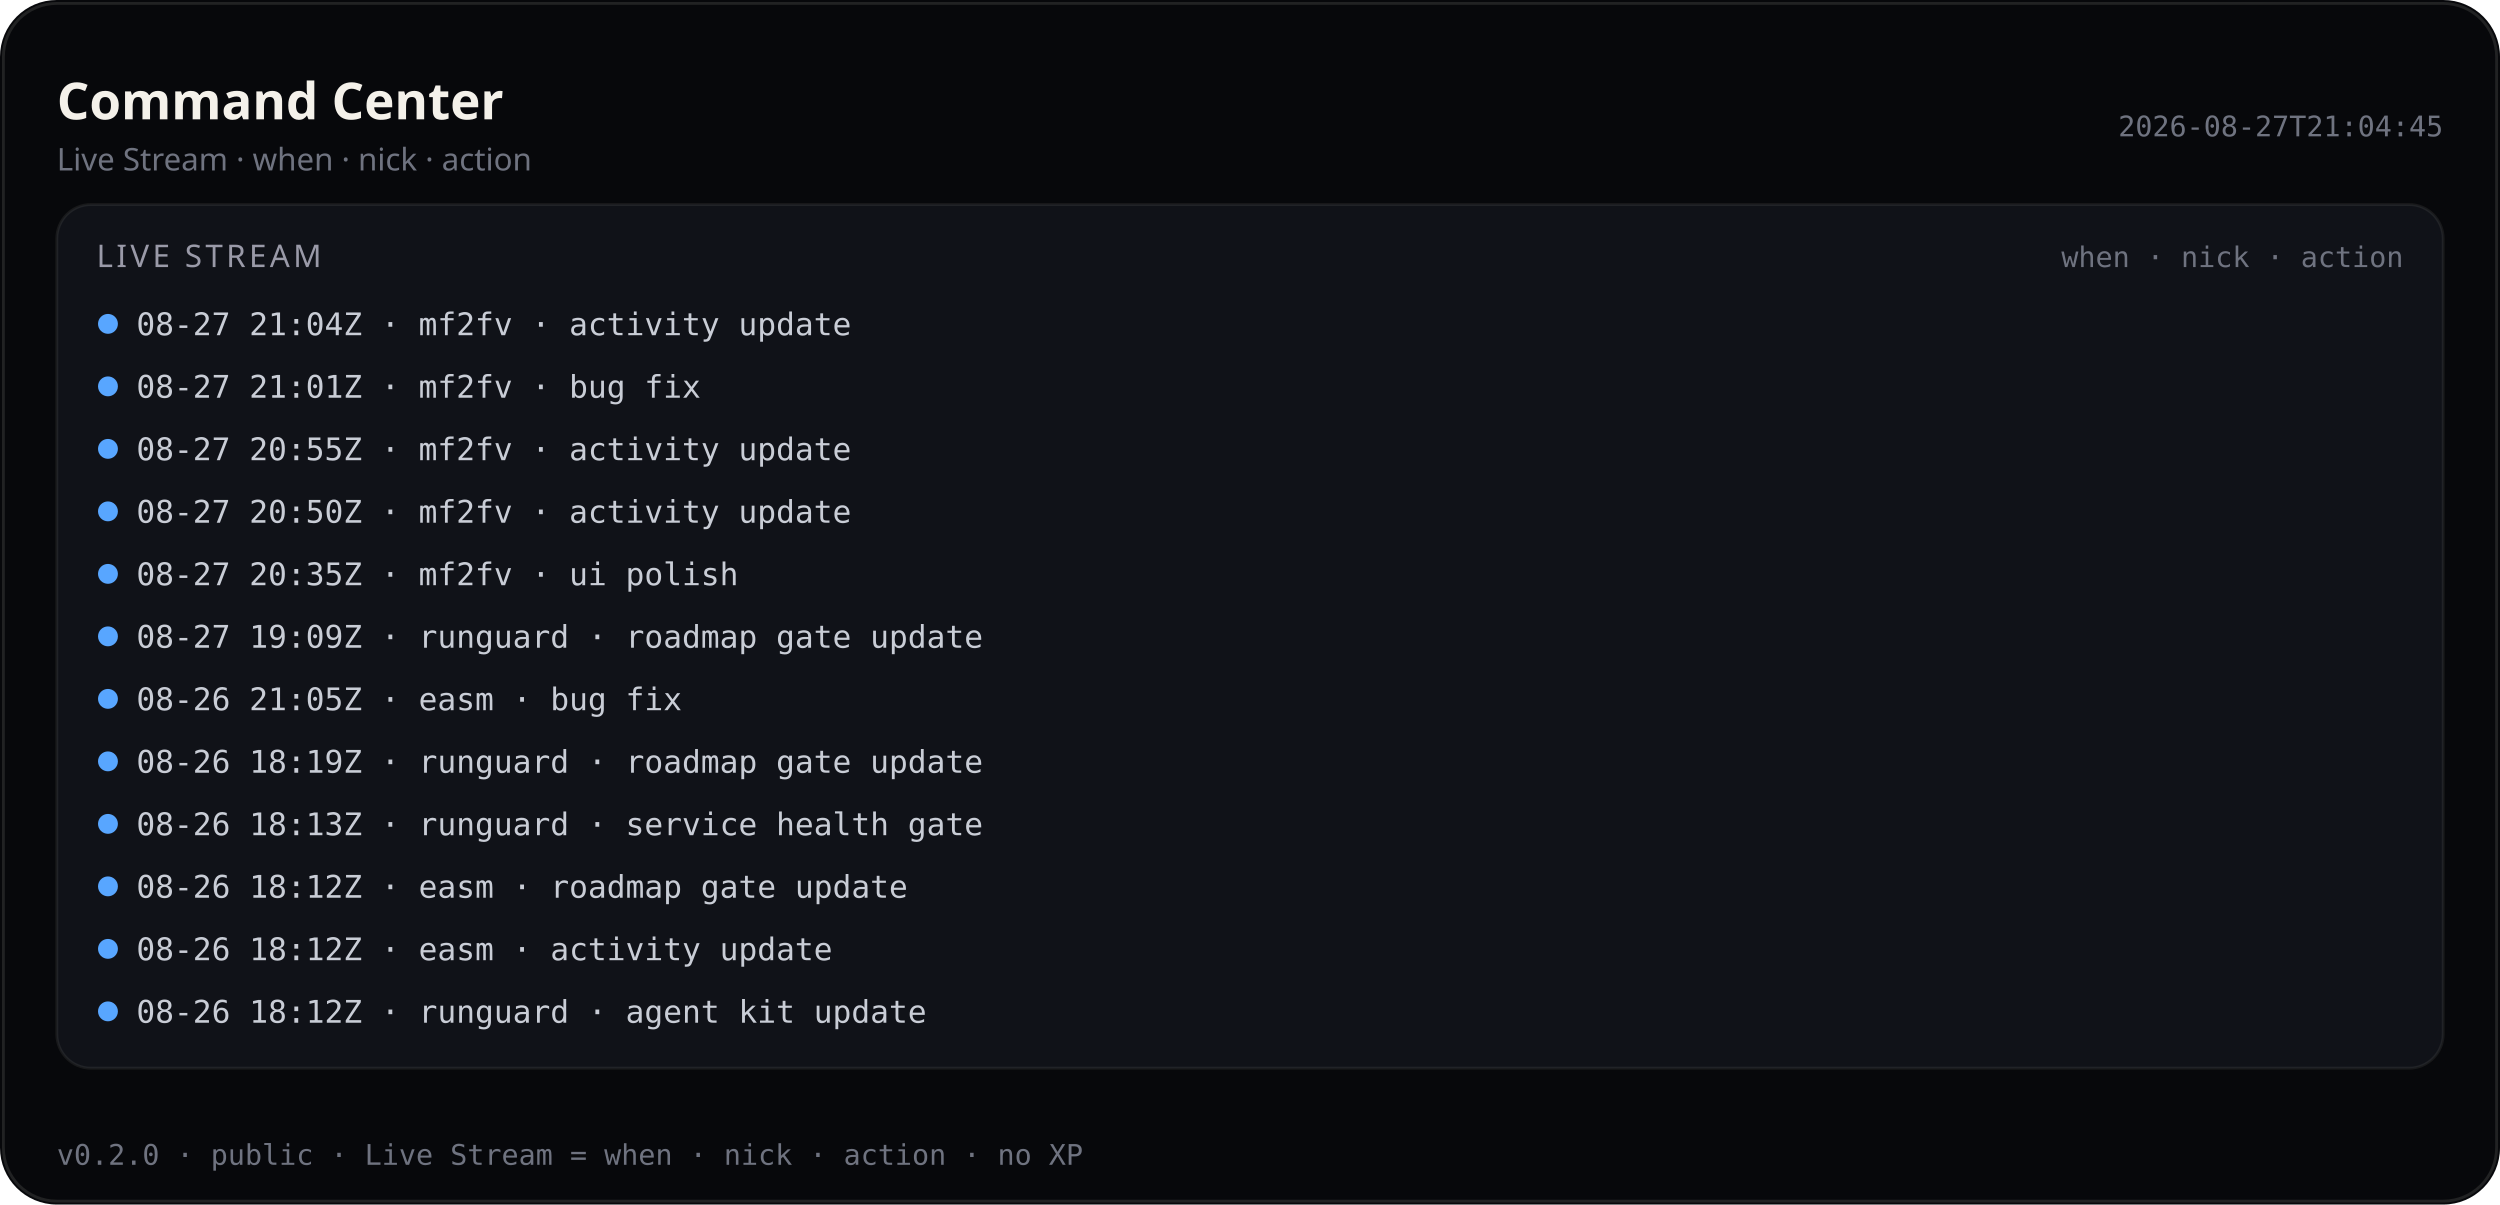
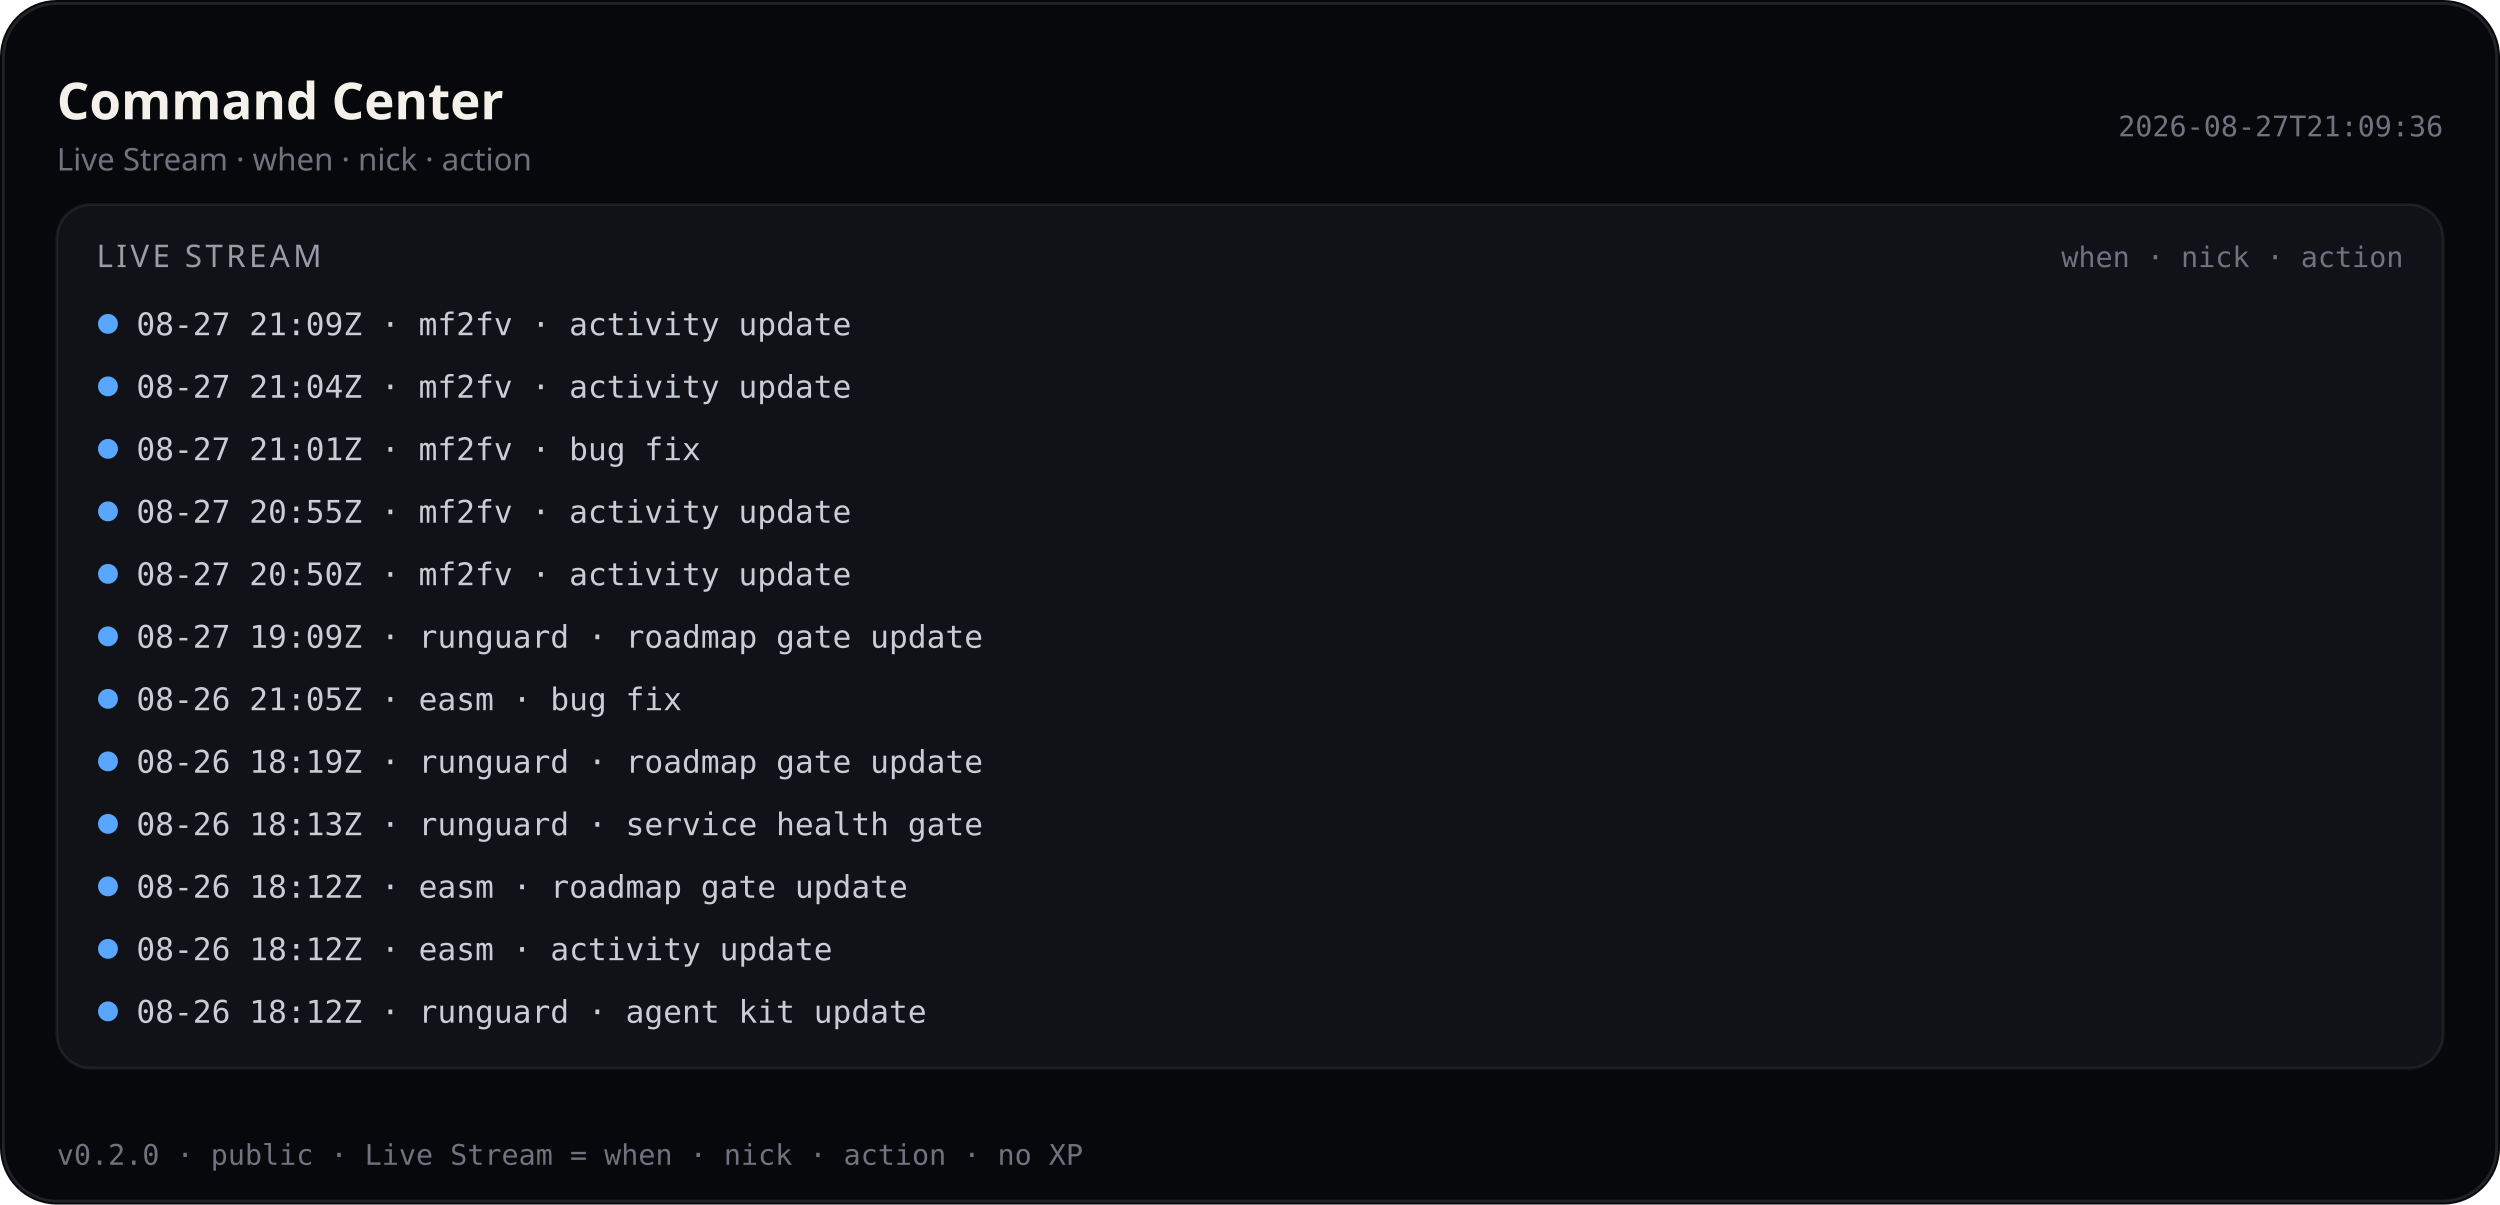
<svg xmlns="http://www.w3.org/2000/svg" viewBox="0 0 880 424" width="880" height="424" role="img" aria-label="Command Center — Live Stream (public)">
  <rect width="880" height="424" rx="20" fill="#07080b" />
  <rect x="1.2" y="1.2" width="877.6" height="421.6" rx="18.8" fill="none" stroke="rgba(232,228,214,0.12)" />
  <text x="20" y="42" fill="#f4f1ea" font-size="18" font-family="ui-sans-serif, system-ui, sans-serif" font-weight="600">Command Center</text>
  <text x="20" y="60" fill="#6f7380" font-size="11" font-family="ui-sans-serif, system-ui, sans-serif">Live Stream · when · nick · action</text>
-   <text x="860" y="48" fill="#6f7380" font-size="10" text-anchor="end" font-family="ui-monospace, SFMono-Regular, monospace">2026-08-27T21:04:45</text>
+   <text x="860" y="48" fill="#6f7380" font-size="10" text-anchor="end" font-family="ui-monospace, SFMono-Regular, monospace">2026-08-27T21:09:36</text>
  <rect x="20" y="72" width="840" height="304" rx="12" fill="#101218" stroke="rgba(232,228,214,0.08)" />
  <text x="34" y="94" fill="#9a9aa8" font-size="11" font-family="ui-sans-serif, system-ui, sans-serif" letter-spacing="1.2">LIVE STREAM</text>
  <text x="846" y="94" fill="#6f7380" font-size="10" text-anchor="end" font-family="ui-monospace, SFMono-Regular, monospace">when · nick · action</text>
  <defs>
    <clipPath id="live-stream-clip-pub">
      <rect x="20" y="72" width="840" height="304" />
    </clipPath>
  </defs>
  <g clip-path="url(#live-stream-clip-pub)">
    <circle cx="38" cy="114" r="3.5" fill="#58a6ff" />
-     <text x="48" y="118" fill="#c9cdd6" font-size="11" font-family="ui-monospace, SFMono-Regular, monospace">08-27 21:04Z · mf2fv · activity update</text>
+     <text x="48" y="118" fill="#c9cdd6" font-size="11" font-family="ui-monospace, SFMono-Regular, monospace">08-27 21:09Z · mf2fv · activity update</text>
    <circle cx="38" cy="136" r="3.5" fill="#58a6ff" />
-     <text x="48" y="140" fill="#c9cdd6" font-size="11" font-family="ui-monospace, SFMono-Regular, monospace">08-27 21:01Z · mf2fv · bug fix</text>
+     <text x="48" y="140" fill="#c9cdd6" font-size="11" font-family="ui-monospace, SFMono-Regular, monospace">08-27 21:04Z · mf2fv · activity update</text>
    <circle cx="38" cy="158" r="3.5" fill="#58a6ff" />
-     <text x="48" y="162" fill="#c9cdd6" font-size="11" font-family="ui-monospace, SFMono-Regular, monospace">08-27 20:55Z · mf2fv · activity update</text>
+     <text x="48" y="162" fill="#c9cdd6" font-size="11" font-family="ui-monospace, SFMono-Regular, monospace">08-27 21:01Z · mf2fv · bug fix</text>
    <circle cx="38" cy="180" r="3.5" fill="#58a6ff" />
-     <text x="48" y="184" fill="#c9cdd6" font-size="11" font-family="ui-monospace, SFMono-Regular, monospace">08-27 20:50Z · mf2fv · activity update</text>
+     <text x="48" y="184" fill="#c9cdd6" font-size="11" font-family="ui-monospace, SFMono-Regular, monospace">08-27 20:55Z · mf2fv · activity update</text>
    <circle cx="38" cy="202" r="3.5" fill="#58a6ff" />
-     <text x="48" y="206" fill="#c9cdd6" font-size="11" font-family="ui-monospace, SFMono-Regular, monospace">08-27 20:35Z · mf2fv · ui polish</text>
+     <text x="48" y="206" fill="#c9cdd6" font-size="11" font-family="ui-monospace, SFMono-Regular, monospace">08-27 20:50Z · mf2fv · activity update</text>
    <circle cx="38" cy="224" r="3.5" fill="#58a6ff" />
    <text x="48" y="228" fill="#c9cdd6" font-size="11" font-family="ui-monospace, SFMono-Regular, monospace">08-27 19:09Z · runguard · roadmap gate update</text>
    <circle cx="38" cy="246" r="3.5" fill="#58a6ff" />
    <text x="48" y="250" fill="#c9cdd6" font-size="11" font-family="ui-monospace, SFMono-Regular, monospace">08-26 21:05Z · easm · bug fix</text>
    <circle cx="38" cy="268" r="3.5" fill="#58a6ff" />
    <text x="48" y="272" fill="#c9cdd6" font-size="11" font-family="ui-monospace, SFMono-Regular, monospace">08-26 18:19Z · runguard · roadmap gate update</text>
    <circle cx="38" cy="290" r="3.5" fill="#58a6ff" />
    <text x="48" y="294" fill="#c9cdd6" font-size="11" font-family="ui-monospace, SFMono-Regular, monospace">08-26 18:13Z · runguard · service health gate</text>
    <circle cx="38" cy="312" r="3.5" fill="#58a6ff" />
    <text x="48" y="316" fill="#c9cdd6" font-size="11" font-family="ui-monospace, SFMono-Regular, monospace">08-26 18:12Z · easm · roadmap gate update</text>
    <circle cx="38" cy="334" r="3.5" fill="#58a6ff" />
    <text x="48" y="338" fill="#c9cdd6" font-size="11" font-family="ui-monospace, SFMono-Regular, monospace">08-26 18:12Z · easm · activity update</text>
    <circle cx="38" cy="356" r="3.5" fill="#58a6ff" />
    <text x="48" y="360" fill="#c9cdd6" font-size="11" font-family="ui-monospace, SFMono-Regular, monospace">08-26 18:12Z · runguard · agent kit update</text>
  </g>
  <text x="20" y="410" fill="#6f7380" font-size="10" font-family="ui-monospace, SFMono-Regular, monospace">v0.2.0 · public · Live Stream = when · nick · action · no XP</text>
</svg>
